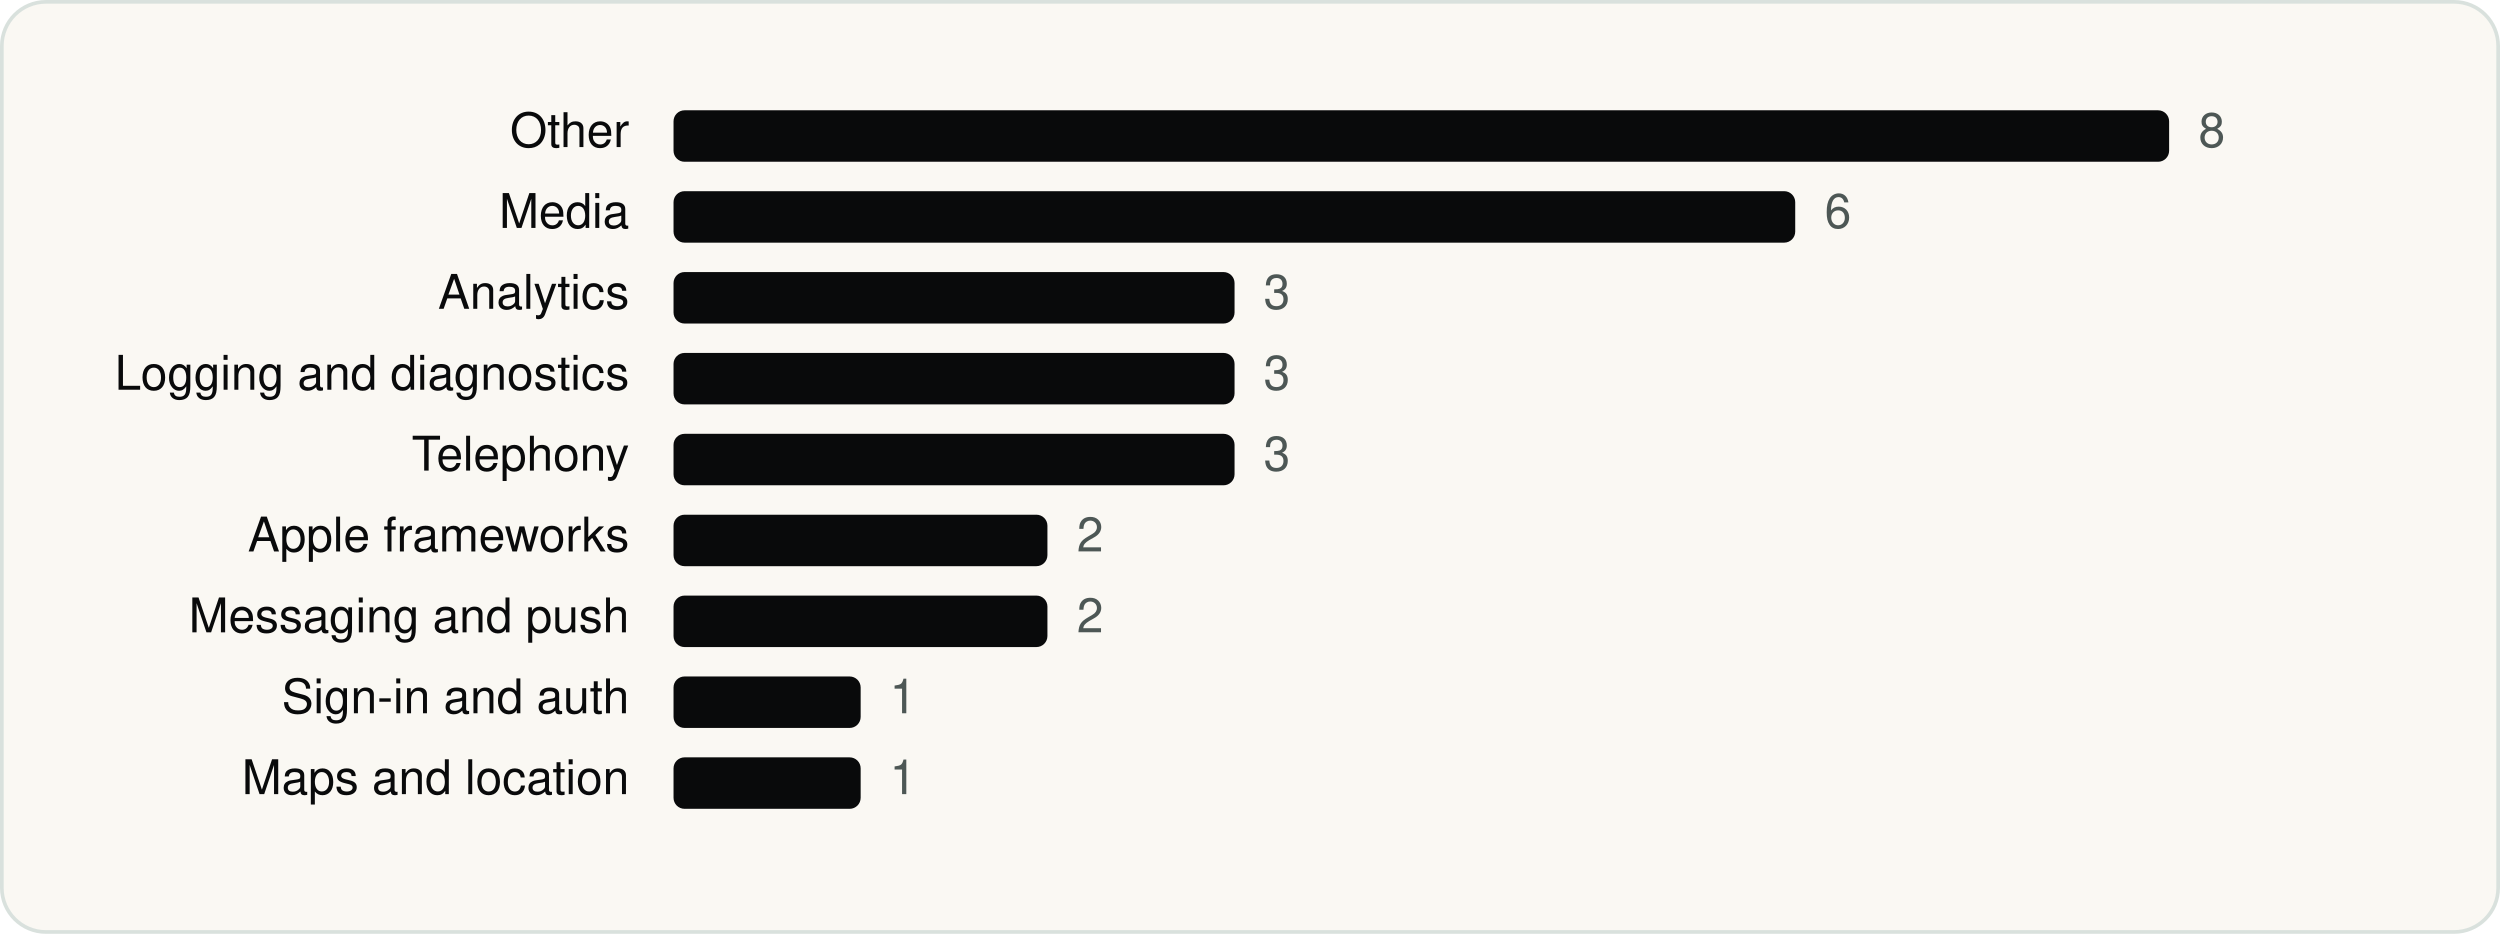
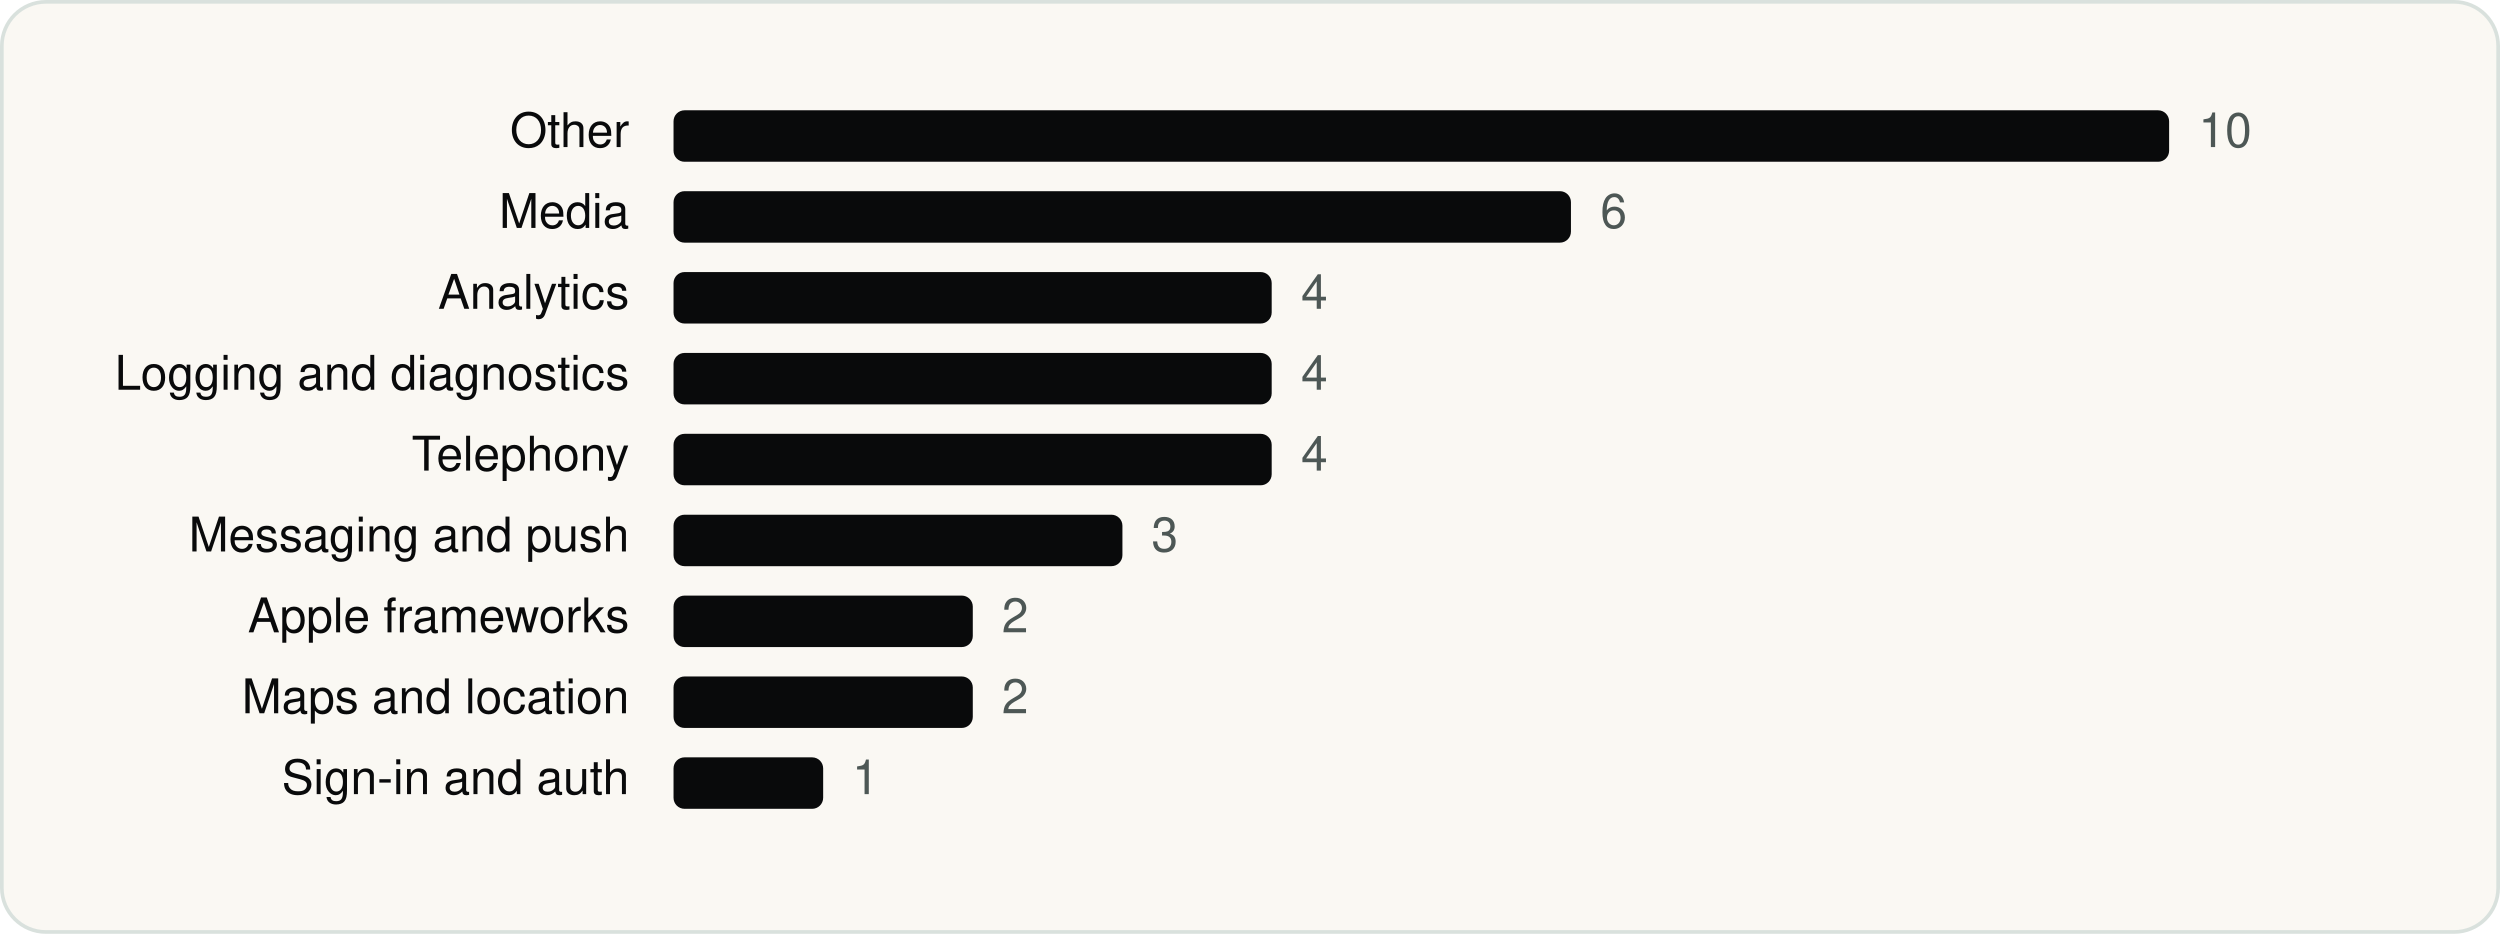
<svg xmlns="http://www.w3.org/2000/svg" viewBox="0 0 680 254" width="680" height="254" role="img" aria-label="Instagram, Inc. SDKs by category" font-family="Geist, -apple-system, BlinkMacSystemFont, 'Segoe UI', Helvetica, Arial, sans-serif">
  <rect x="0.5" y="0.5" width="679" height="253" rx="12" fill="#FAF8F3" stroke="#D9E1DD" />
  <g transform="translate(20 20)">
    <text x="151.16" y="20" font-size="13" text-anchor="end" fill="#090A0B">Other</text>
    <rect x="163.2" y="10" width="406.8" height="14" rx="3" fill="#090A0B" />
-     <text x="578.0" y="20" font-size="13" fill="#4D5755">8</text>
+     <text x="578.0" y="20" font-size="13" fill="#4D5755">10</text>
    <text x="151.16" y="42" font-size="13" text-anchor="end" fill="#090A0B">Media</text>
-     <rect x="163.2" y="32" width="305.1" height="14" rx="3" fill="#090A0B" />
-     <text x="476.3" y="42" font-size="13" fill="#4D5755">6</text>
+     <rect x="163.2" y="32" width="244.1" height="14" rx="3" fill="#090A0B" />
+     <text x="415.3" y="42" font-size="13" fill="#4D5755">6</text>
    <text x="151.16" y="64" font-size="13" text-anchor="end" fill="#090A0B">Analytics</text>
-     <rect x="163.2" y="54" width="152.6" height="14" rx="3" fill="#090A0B" />
-     <text x="323.7" y="64" font-size="13" fill="#4D5755">3</text>
+     <rect x="163.2" y="54" width="162.7" height="14" rx="3" fill="#090A0B" />
+     <text x="333.9" y="64" font-size="13" fill="#4D5755">4</text>
    <text x="151.16" y="86" font-size="13" text-anchor="end" fill="#090A0B">Logging and diagnostics</text>
-     <rect x="163.2" y="76" width="152.6" height="14" rx="3" fill="#090A0B" />
-     <text x="323.7" y="86" font-size="13" fill="#4D5755">3</text>
+     <rect x="163.2" y="76" width="162.7" height="14" rx="3" fill="#090A0B" />
+     <text x="333.9" y="86" font-size="13" fill="#4D5755">4</text>
    <text x="151.16" y="108" font-size="13" text-anchor="end" fill="#090A0B">Telephony</text>
-     <rect x="163.2" y="98" width="152.6" height="14" rx="3" fill="#090A0B" />
-     <text x="323.7" y="108" font-size="13" fill="#4D5755">3</text>
-     <text x="151.16" y="130" font-size="13" text-anchor="end" fill="#090A0B">Apple frameworks</text>
-     <rect x="163.2" y="120" width="101.7" height="14" rx="3" fill="#090A0B" />
-     <text x="272.9" y="130" font-size="13" fill="#4D5755">2</text>
-     <text x="151.16" y="152" font-size="13" text-anchor="end" fill="#090A0B">Messaging and push</text>
-     <rect x="163.2" y="142" width="101.7" height="14" rx="3" fill="#090A0B" />
-     <text x="272.9" y="152" font-size="13" fill="#4D5755">2</text>
-     <text x="151.16" y="174" font-size="13" text-anchor="end" fill="#090A0B">Sign-in and auth</text>
-     <rect x="163.2" y="164" width="50.9" height="14" rx="3" fill="#090A0B" />
-     <text x="222.0" y="174" font-size="13" fill="#4D5755">1</text>
-     <text x="151.16" y="196" font-size="13" text-anchor="end" fill="#090A0B">Maps and location</text>
-     <rect x="163.2" y="186" width="50.9" height="14" rx="3" fill="#090A0B" />
-     <text x="222.0" y="196" font-size="13" fill="#4D5755">1</text>
+     <rect x="163.2" y="98" width="162.7" height="14" rx="3" fill="#090A0B" />
+     <text x="333.9" y="108" font-size="13" fill="#4D5755">4</text>
+     <text x="151.16" y="130" font-size="13" text-anchor="end" fill="#090A0B">Messaging and push</text>
+     <rect x="163.2" y="120" width="122.1" height="14" rx="3" fill="#090A0B" />
+     <text x="293.2" y="130" font-size="13" fill="#4D5755">3</text>
+     <text x="151.16" y="152" font-size="13" text-anchor="end" fill="#090A0B">Apple frameworks</text>
+     <rect x="163.2" y="142" width="81.4" height="14" rx="3" fill="#090A0B" />
+     <text x="252.5" y="152" font-size="13" fill="#4D5755">2</text>
+     <text x="151.16" y="174" font-size="13" text-anchor="end" fill="#090A0B">Maps and location</text>
+     <rect x="163.2" y="164" width="81.4" height="14" rx="3" fill="#090A0B" />
+     <text x="252.5" y="174" font-size="13" fill="#4D5755">2</text>
+     <text x="151.16" y="196" font-size="13" text-anchor="end" fill="#090A0B">Sign-in and auth</text>
+     <rect x="163.2" y="186" width="40.7" height="14" rx="3" fill="#090A0B" />
+     <text x="211.8" y="196" font-size="13" fill="#4D5755">1</text>
  </g>
</svg>
